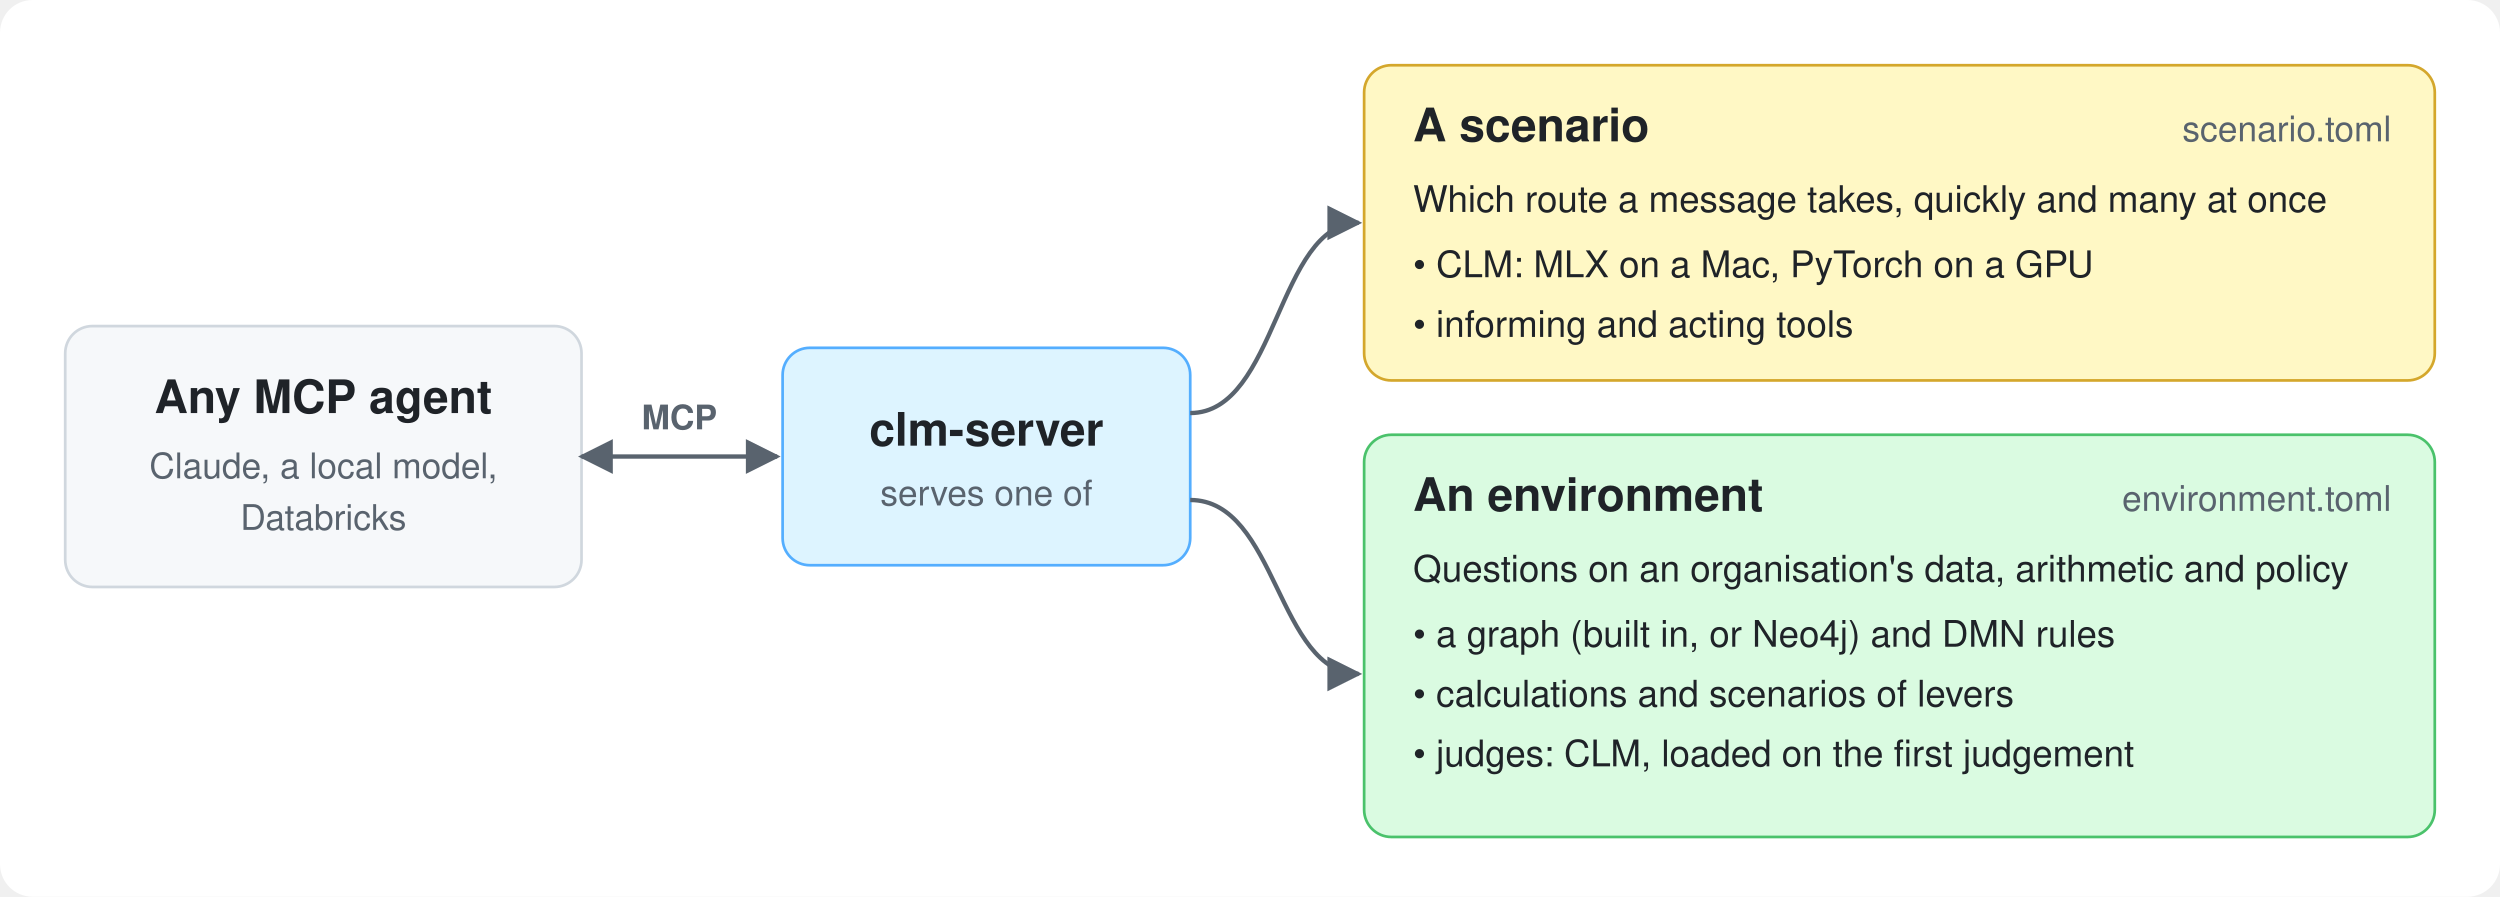
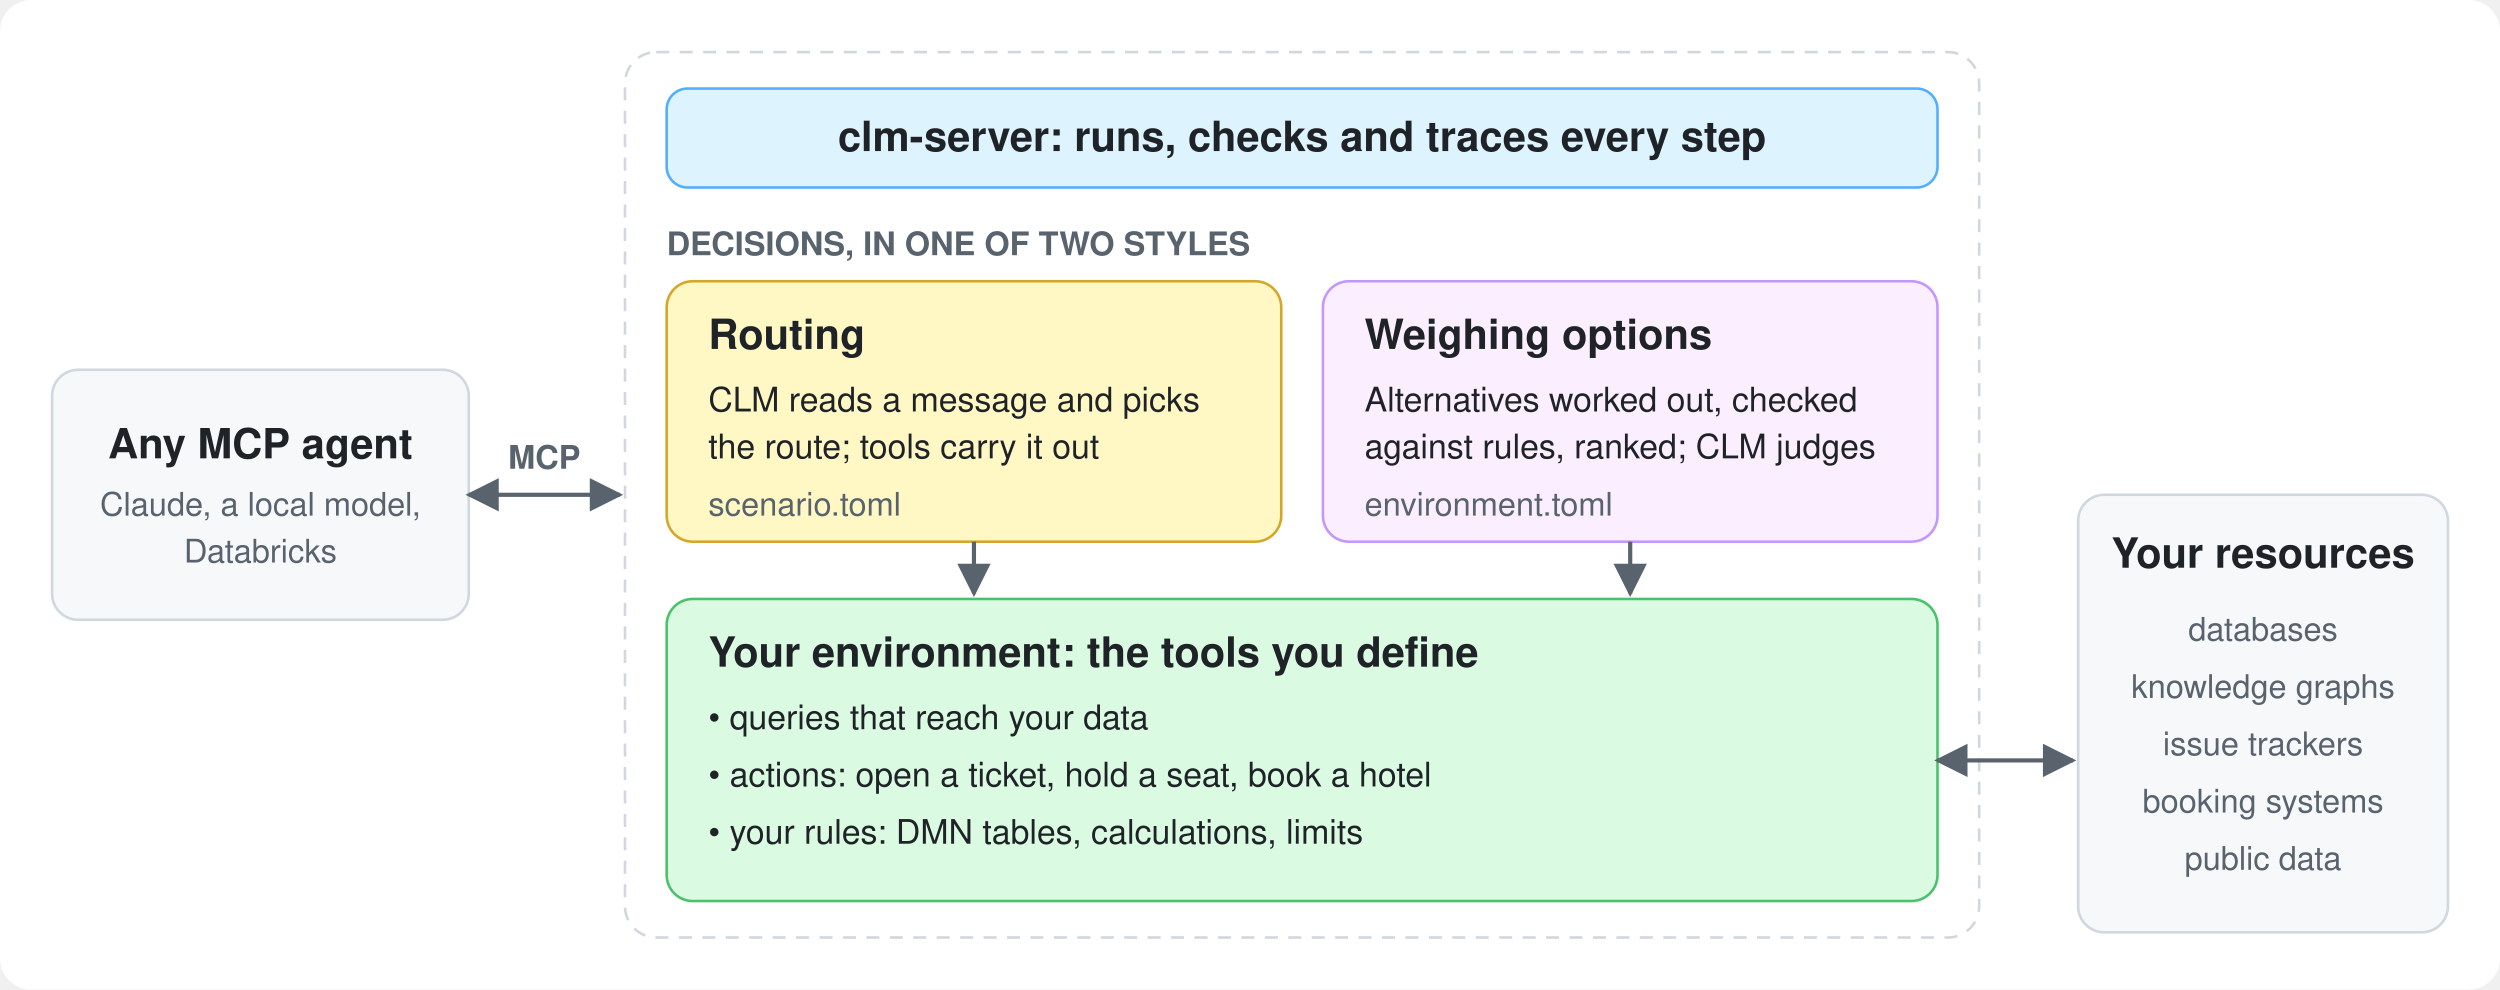
- <svg xmlns="http://www.w3.org/2000/svg" viewBox="0 0 920 330" width="920" height="330" font-family="-apple-system, 'Segoe UI', Helvetica, Arial, sans-serif">
+ <svg xmlns="http://www.w3.org/2000/svg" viewBox="0 0 960 380" width="960" height="380" font-family="-apple-system, 'Segoe UI', Helvetica, Arial, sans-serif">
  <style>
    .bg { fill: #ffffff; }
    .box { fill: #f6f8fa; stroke: #d0d7de; }
    .server { fill: #ddf4ff; stroke: #54aeff; }
-     .scenario { fill: #fff8c5; stroke: #d4a72c; }
-     .environment { fill: #dafbe1; stroke: #4ac26b; }
-     .title { fill: #1f2328; font-size: 17px; font-weight: 600; }
-     .text { fill: #1f2328; font-size: 13.5px; }
-     .muted { fill: #59636e; font-size: 13px; }
+     .routing { fill: #fff8c5; stroke: #d4a72c; }
+     .weighing { fill: #fbefff; stroke: #c297ff; }
+     .env { fill: #dafbe1; stroke: #4ac26b; }
+     .frame { fill: none; stroke: #d0d7de; stroke-dasharray: 5 4; }
+     .title { fill: #1f2328; font-size: 16px; font-weight: 600; }
+     .text { fill: #1f2328; font-size: 13px; }
+     .muted { fill: #59636e; font-size: 12.5px; }
    .line { stroke: #59636e; stroke-width: 1.6; fill: none; }
    .head { fill: #59636e; }
    .label { fill: #59636e; font-size: 12.5px; font-weight: 600; }
    @media (prefers-color-scheme: dark) {
      .bg { fill: #0d1117; }
      .box { fill: #161b22; stroke: #3d444d; }
      .server { fill: #0c2d4a; stroke: #1f6feb; }
-       .scenario { fill: #2e2408; stroke: #9e6a03; }
-       .environment { fill: #0f2d1a; stroke: #238636; }
+       .routing { fill: #2e2408; stroke: #9e6a03; }
+       .weighing { fill: #2a1640; stroke: #8957e5; }
+       .env { fill: #0f2d1a; stroke: #238636; }
+       .frame { stroke: #3d444d; }
      .title, .text { fill: #e6edf3; }
      .muted, .label { fill: #9198a1; }
      .line { stroke: #9198a1; }
      .head { fill: #9198a1; }
    }
  </style>
  <defs>
    <marker id="arrow" viewBox="0 0 10 10" refX="9" refY="5" markerWidth="8" markerHeight="8" orient="auto-start-reverse">
      <path class="head" d="M0,0 L10,5 L0,10 z" />
    </marker>
  </defs>
-   <rect class="bg" width="920" height="330" rx="12" />
-   <rect class="box" x="24" y="120" width="190" height="96" rx="10" />
-   <text class="title" x="119" y="152" text-anchor="middle">Any MCP agent</text>
-   <text class="muted" x="119" y="176" text-anchor="middle">Claude, a local model,</text>
-   <text class="muted" x="119" y="195" text-anchor="middle">Databricks</text>
-   <path class="line" d="M214,168 L286,168" marker-start="url(#arrow)" marker-end="url(#arrow)" />
-   <text class="label" x="250" y="158" text-anchor="middle">MCP</text>
-   <rect class="server" x="288" y="128" width="150" height="80" rx="10" />
-   <text class="title" x="363" y="164" text-anchor="middle">clm-server</text>
-   <text class="muted" x="363" y="186" text-anchor="middle">serves one of</text>
-   <path class="line" d="M438,152 C470,152 470,82 500,82" marker-end="url(#arrow)" />
-   <path class="line" d="M438,184 C470,184 470,248 500,248" marker-end="url(#arrow)" />
-   <rect class="scenario" x="502" y="24" width="394" height="116" rx="10" />
-   <text class="title" x="520" y="52">A scenario</text>
-   <text class="muted" x="880" y="52" text-anchor="end">scenario.toml</text>
-   <text class="text" x="520" y="78">Which route a message takes, quickly and many at once</text>
-   <text class="text" x="520" y="102">• CLM: MLX on a Mac, PyTorch on a GPU</text>
-   <text class="text" x="520" y="124">• informing and acting tools</text>
-   <rect class="environment" x="502" y="160" width="394" height="148" rx="10" />
-   <text class="title" x="520" y="188">An environment</text>
-   <text class="muted" x="880" y="188" text-anchor="end">environment.toml</text>
-   <text class="text" x="520" y="214">Questions on an organisation's data, arithmetic and policy</text>
-   <text class="text" x="520" y="238">• a graph (built in, or Neo4j) and DMN rules</text>
-   <text class="text" x="520" y="260">• calculations and scenarios of levers</text>
-   <text class="text" x="520" y="282">• judges: CLM, loaded on the first judgement</text>
+   <rect class="bg" width="960" height="380" rx="12" />
+   <rect class="box" x="20" y="142" width="160" height="96" rx="10" />
+   <text class="title" x="100" y="176" text-anchor="middle">Any MCP agent</text>
+   <text class="muted" x="100" y="198" text-anchor="middle">Claude, a local model,</text>
+   <text class="muted" x="100" y="216" text-anchor="middle">Databricks</text>
+   <path class="line" d="M180,190 L238,190" marker-start="url(#arrow)" marker-end="url(#arrow)" />
+   <text class="label" x="209" y="180" text-anchor="middle">MCP</text>
+   <rect class="frame" x="240" y="20" width="520" height="340" rx="12" />
+   <rect class="server" x="256" y="34" width="488" height="38" rx="8" />
+   <text class="title" x="500" y="58" text-anchor="middle">clm-server: runs, checks and traces every step</text>
+   <text class="label" x="256" y="98">DECISIONS, IN ONE OF TWO STYLES</text>
+   <rect class="routing" x="256" y="108" width="236" height="100" rx="10" />
+   <text class="title" x="272" y="134">Routing</text>
+   <text class="text" x="272" y="158">CLM reads a message and picks</text>
+   <text class="text" x="272" y="176">the route; tools carry it out</text>
+   <text class="muted" x="272" y="198">scenario.toml</text>
+   <rect class="weighing" x="508" y="108" width="236" height="100" rx="10" />
+   <text class="title" x="524" y="134">Weighing options</text>
+   <text class="text" x="524" y="158">Alternatives worked out, checked</text>
+   <text class="text" x="524" y="176">against rules, ranked; CLM judges</text>
+   <text class="muted" x="524" y="198">environment.toml</text>
+   <path class="line" d="M374,208 L374,228" marker-end="url(#arrow)" />
+   <path class="line" d="M626,208 L626,228" marker-end="url(#arrow)" />
+   <rect class="env" x="256" y="230" width="488" height="116" rx="10" />
+   <text class="title" x="272" y="256">Your environment: the tools you define</text>
+   <text class="text" x="272" y="280">• queries that reach your data</text>
+   <text class="text" x="272" y="302">• actions: open a ticket, hold a seat, book a hotel</text>
+   <text class="text" x="272" y="324">• your rules: DMN tables, calculations, limits</text>
+   <path class="line" d="M744,292 L796,292" marker-start="url(#arrow)" marker-end="url(#arrow)" />
+   <rect class="box" x="798" y="190" width="142" height="168" rx="10" />
+   <text class="title" x="869" y="218" text-anchor="middle">Your resources</text>
+   <text class="muted" x="869" y="246" text-anchor="middle">databases</text>
+   <text class="muted" x="869" y="268" text-anchor="middle">knowledge graphs</text>
+   <text class="muted" x="869" y="290" text-anchor="middle">issue trackers</text>
+   <text class="muted" x="869" y="312" text-anchor="middle">booking systems</text>
+   <text class="muted" x="869" y="334" text-anchor="middle">public data</text>
</svg>
